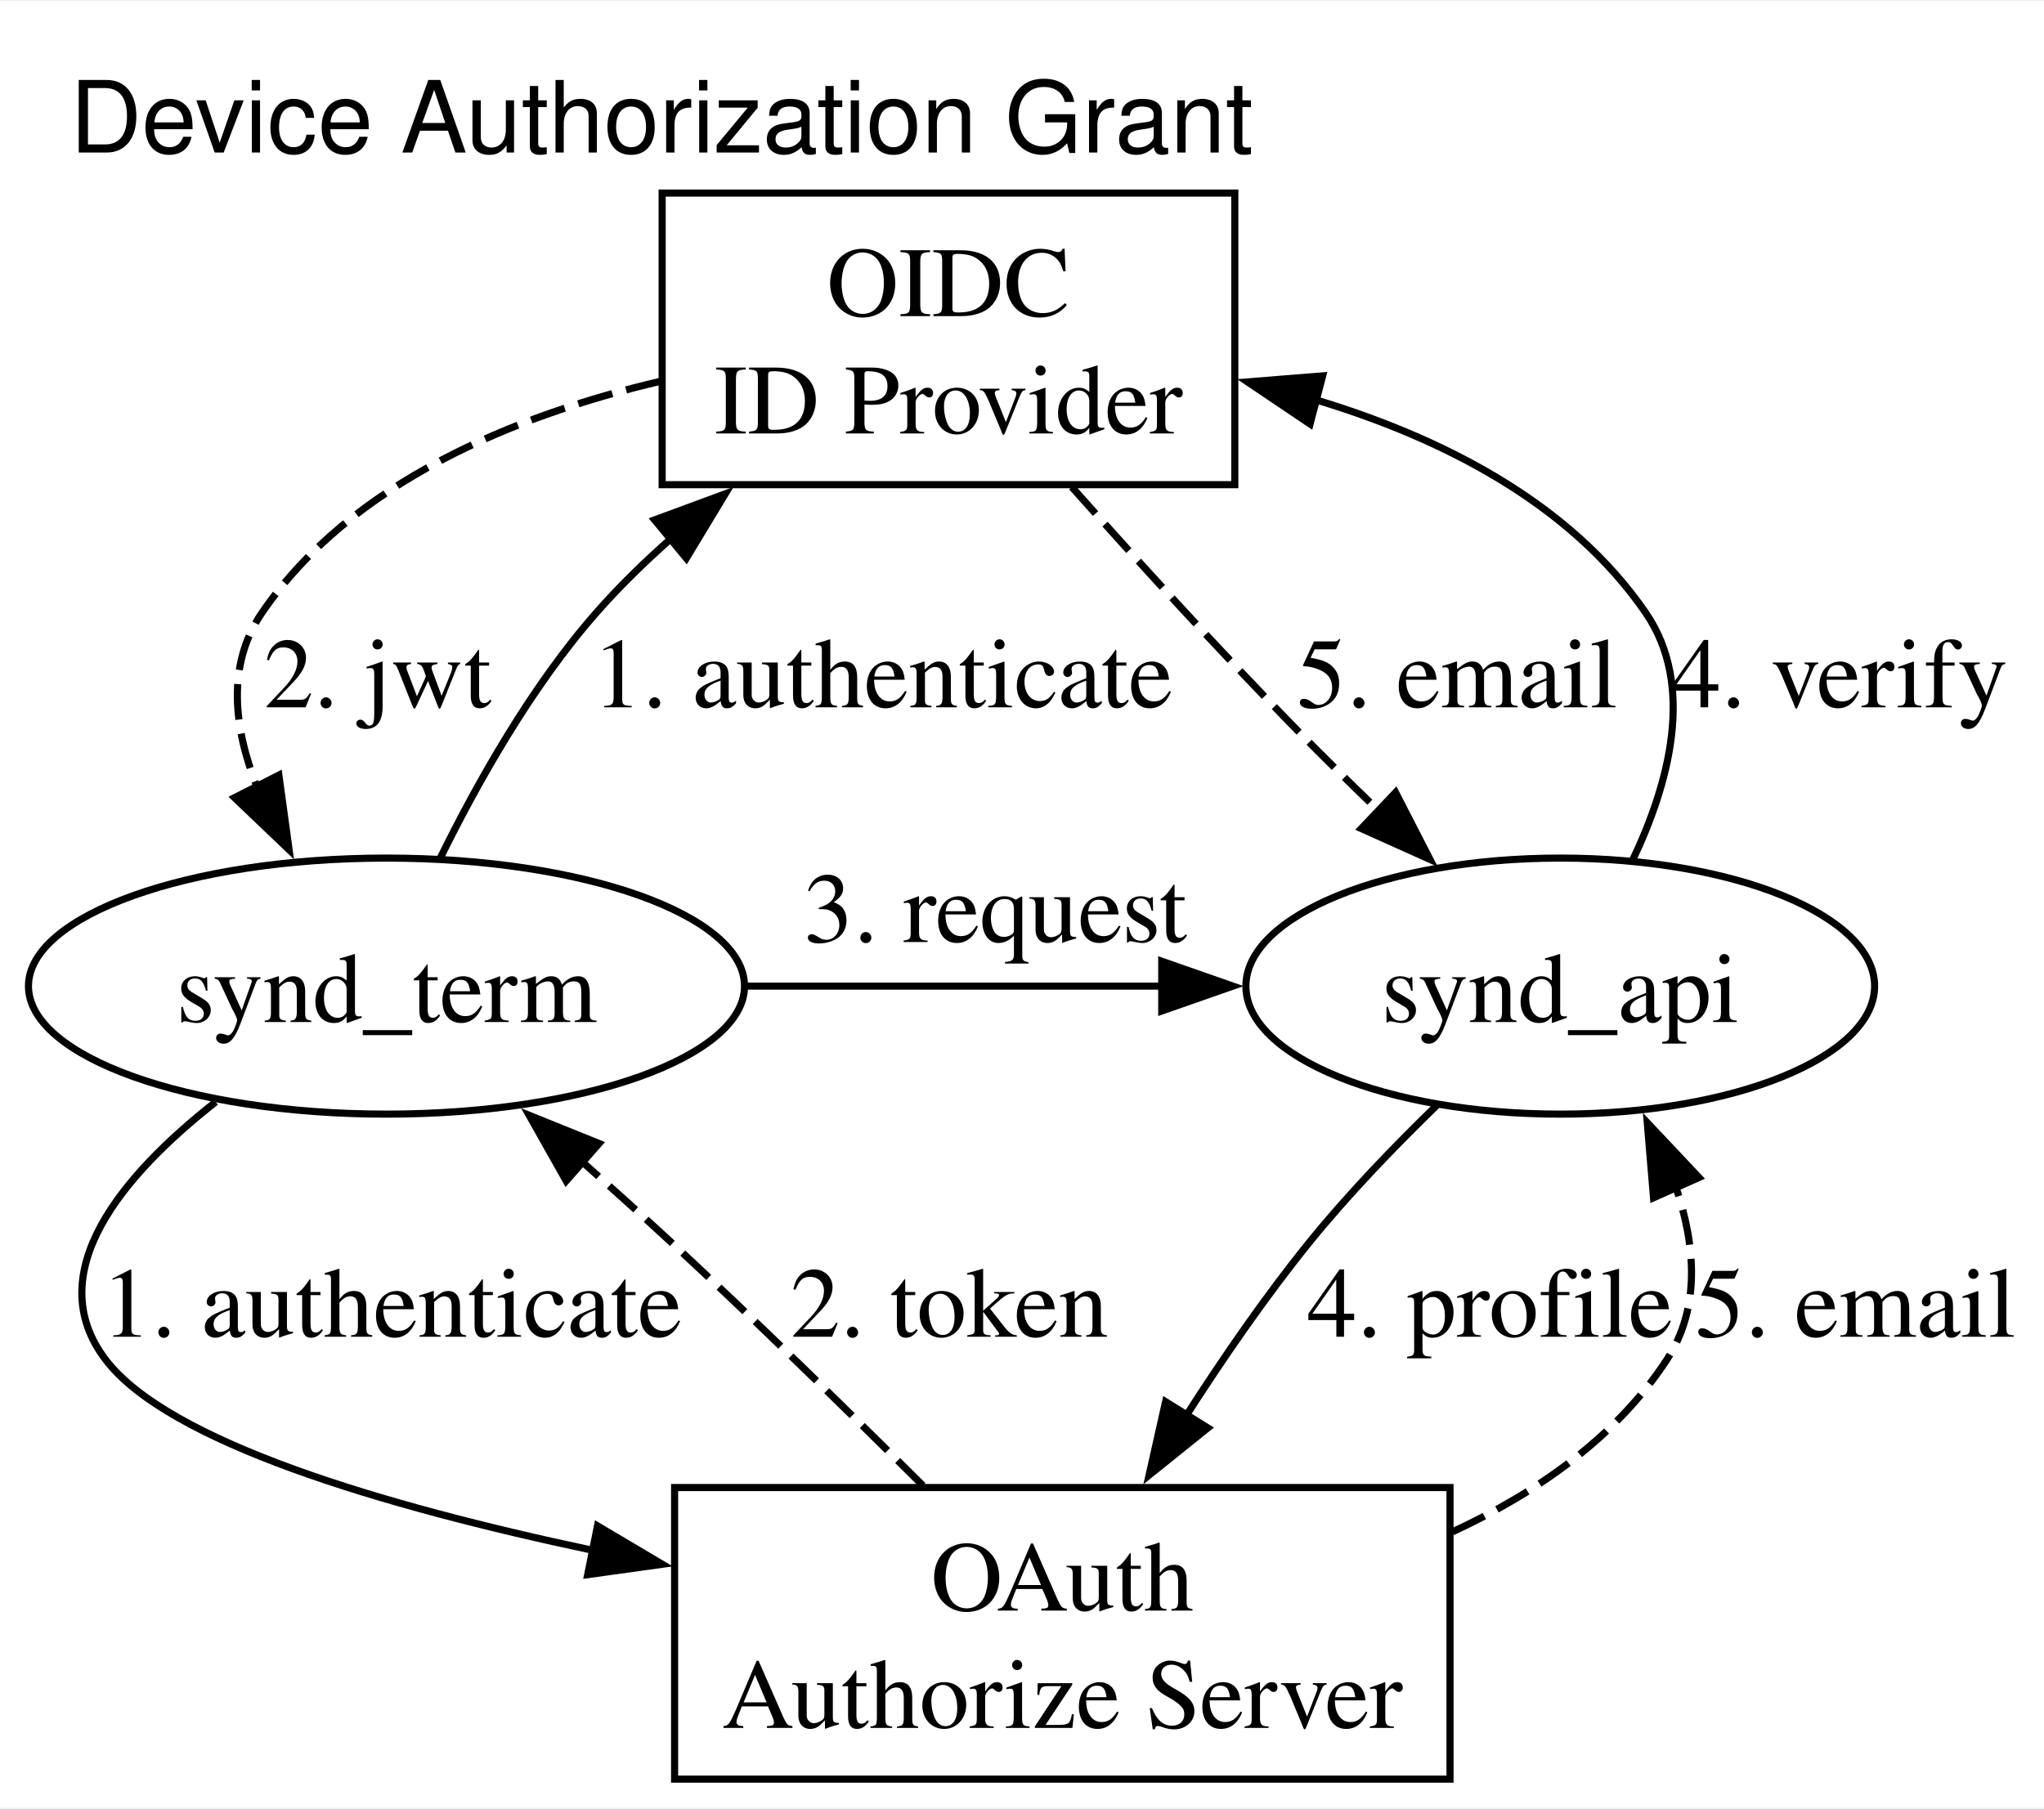
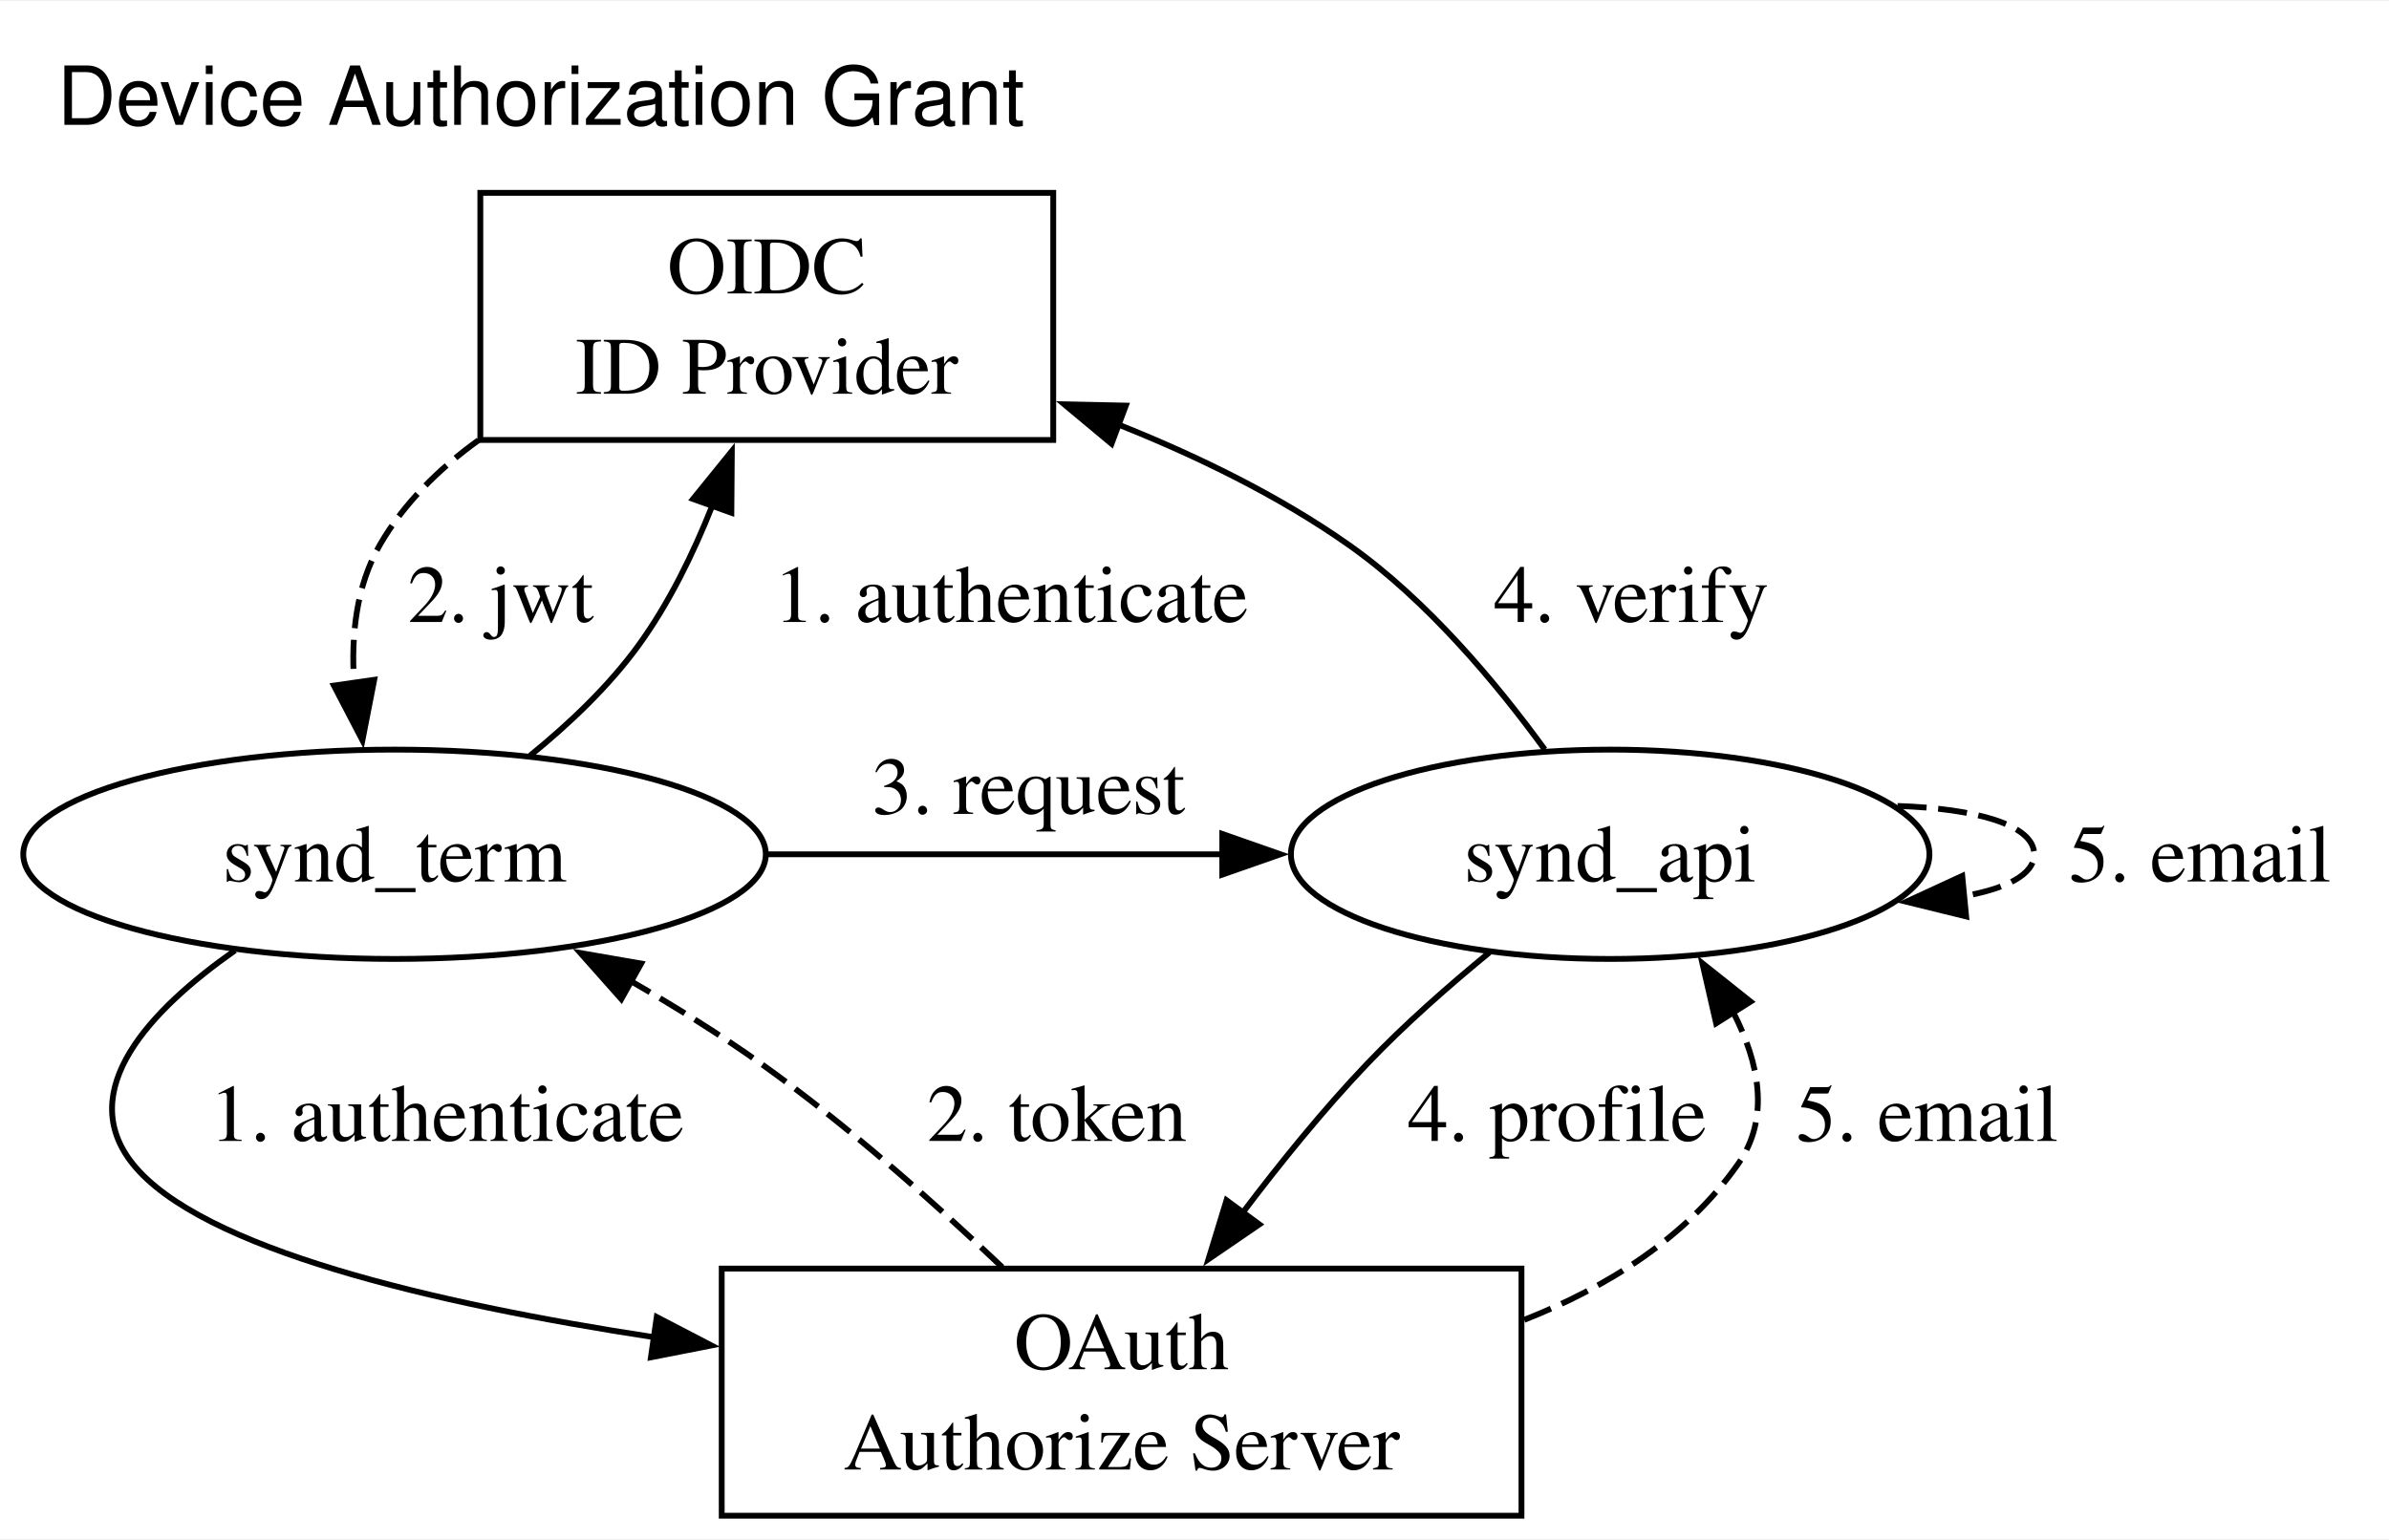
- <svg xmlns="http://www.w3.org/2000/svg" width="287pt" height="254pt" viewBox="0.00 0.00 287.33 254.00">
-   <g id="graph0" class="graph" transform="scale(1 1) rotate(0) translate(4 250)">
-     <polygon fill="white" stroke="none" points="-4,4 -4,-250 283.33,-250 283.33,4 -4,4" />
-     <text text-anchor="middle" x="89" y="-228.7" font-family="Helvetica,Arial,sans-serif" font-size="14.00">Device Authorization Grant</text>
+ <svg xmlns="http://www.w3.org/2000/svg" width="411pt" height="265pt" viewBox="0.00 0.00 410.73 264.50">
+   <g id="graph0" class="graph" transform="scale(1 1) rotate(0) translate(4 260.5)">
+     <polygon fill="white" stroke="none" points="-4,4 -4,-260.5 406.73,-260.5 406.73,4 -4,4" />
+     <text text-anchor="middle" x="89" y="-239.2" font-family="Helvetica,Arial,sans-serif" font-size="14.00">Device Authorization Grant</text>
    <g id="node1" class="node">
-       <ellipse fill="none" stroke="black" cx="50.33" cy="-111.5" rx="50.33" ry="18" />
-       <text text-anchor="middle" x="50.33" y="-106.45" font-family="Times,serif" font-size="14.00">synd_term</text>
+       <ellipse fill="none" stroke="black" cx="63.83" cy="-113.75" rx="63.83" ry="18" />
+       <text text-anchor="middle" x="63.83" y="-109.08" font-family="Times,serif" font-size="14.00">synd_term</text>
    </g>
    <g id="node2" class="node">
-       <ellipse fill="none" stroke="black" cx="215.33" cy="-111.5" rx="44.19" ry="18" />
-       <text text-anchor="middle" x="215.33" y="-106.45" font-family="Times,serif" font-size="14.00">synd_api</text>
+       <ellipse fill="none" stroke="black" cx="272.83" cy="-113.75" rx="54.89" ry="18" />
+       <text text-anchor="middle" x="272.83" y="-109.08" font-family="Times,serif" font-size="14.00">synd_api</text>
    </g>
    <g id="edge5" class="edge">
-       <path fill="none" stroke="black" d="M100.73,-111.5C119.25,-111.5 140.33,-111.5 159.32,-111.5" />
-       <polygon fill="black" stroke="black" points="159.31,-115 169.31,-111.5 159.31,-108 159.31,-115" />
-       <text text-anchor="middle" x="135.9" y="-117.7" font-family="Times,serif" font-size="14.00">3. request</text>
+       <path fill="none" stroke="black" d="M127.96,-113.75C152.83,-113.75 181.31,-113.75 206.39,-113.75" />
+       <polygon fill="black" stroke="black" points="206.14,-117.25 216.14,-113.75 206.14,-110.25 206.14,-117.25" />
+       <text text-anchor="middle" x="172.81" y="-120.7" font-family="Times,serif" font-size="14.00">3. request</text>
    </g>
    <g id="node3" class="node">
-       <polygon fill="none" stroke="black" points="169.58,-223 89.08,-223 89.08,-182 169.58,-182 169.58,-223" />
-       <text text-anchor="middle" x="129.33" y="-205.7" font-family="Times,serif" font-size="14.00">OIDC</text>
-       <text text-anchor="middle" x="129.33" y="-189.2" font-family="Times,serif" font-size="14.00">ID Provider</text>
+       <polygon fill="none" stroke="black" points="177.08,-227.5 78.58,-227.5 78.58,-185 177.08,-185 177.08,-227.5" />
+       <text text-anchor="middle" x="127.83" y="-210.2" font-family="Times,serif" font-size="14.00">OIDC</text>
+       <text text-anchor="middle" x="127.83" y="-192.95" font-family="Times,serif" font-size="14.00">ID Provider</text>
    </g>
    <g id="edge1" class="edge">
-       <path fill="none" stroke="black" d="M57.83,-129.38C63.05,-140.01 70.71,-153.63 79.83,-164 82.99,-167.6 86.55,-171.08 90.27,-174.37" />
-       <polygon fill="black" stroke="black" points="88.02,-177.05 97.96,-180.72 92.48,-171.65 88.02,-177.05" />
-       <text text-anchor="middle" x="120.08" y="-150.7" font-family="Times,serif" font-size="14.00">1. authenticate</text>
+       <path fill="none" stroke="black" d="M87.15,-130.73C93.85,-136.17 100.71,-142.68 105.83,-149.75 111.02,-156.91 115.19,-165.45 118.45,-173.67" />
+       <polygon fill="black" stroke="black" points="115.15,-174.85 121.82,-183.08 121.74,-172.48 115.15,-174.85" />
+       <text text-anchor="middle" x="169.83" y="-153.7" font-family="Times,serif" font-size="14.00">1. authenticate</text>
    </g>
    <g id="node4" class="node">
-       <polygon fill="none" stroke="black" points="199.83,-41 90.83,-41 90.83,0 199.83,0 199.83,-41" />
-       <text text-anchor="middle" x="145.33" y="-23.7" font-family="Times,serif" font-size="14.00">OAuth</text>
-       <text text-anchor="middle" x="145.33" y="-7.2" font-family="Times,serif" font-size="14.00">Authorize Server</text>
+       <polygon fill="none" stroke="black" points="257.58,-42.5 120.08,-42.5 120.08,0 257.58,0 257.58,-42.5" />
+       <text text-anchor="middle" x="188.83" y="-25.2" font-family="Times,serif" font-size="14.00">OAuth</text>
+       <text text-anchor="middle" x="188.83" y="-7.95" font-family="Times,serif" font-size="14.00">Authorize Server</text>
    </g>
    <g id="edge3" class="edge">
-       <path fill="none" stroke="black" d="M26.32,-95.21C13.29,-84.98 1.56,-71.2 10.83,-59 19.63,-47.4 49.8,-38.43 79.34,-32.17" />
-       <polygon fill="black" stroke="black" points="79.99,-35.61 89.1,-30.21 78.61,-28.75 79.99,-35.61" />
-       <text text-anchor="middle" x="51.08" y="-62.2" font-family="Times,serif" font-size="14.00">1. authenticate</text>
+       <path fill="none" stroke="black" d="M36.41,-97.22C21.8,-86.96 8.74,-73.12 18.83,-60.5 30.49,-45.93 70.37,-36.52 108.57,-30.68" />
+       <polygon fill="black" stroke="black" points="108.91,-34.17 118.31,-29.28 107.91,-27.24 108.91,-34.17" />
+       <text text-anchor="middle" x="72.83" y="-64.45" font-family="Times,serif" font-size="14.00">1. authenticate</text>
+     </g>
+     <g id="edge7" class="edge">
+       <path fill="none" stroke="black" stroke-dasharray="5,2" d="M322.23,-122.06C335.58,-121.62 345.73,-118.85 345.73,-113.75 345.73,-110.24 340.93,-107.84 333.59,-106.54" />
+       <polygon fill="black" stroke="black" points="334.03,-103.06 323.74,-105.59 333.36,-110.03 334.03,-103.06" />
+       <text text-anchor="middle" x="374.23" y="-109.08" font-family="Times,serif" font-size="14.00">5. email</text>
    </g>
    <g id="edge6" class="edge">
-       <path fill="none" stroke="black" d="M225.43,-129.06C230.58,-139.82 234.41,-153.71 227.33,-164 216.64,-179.54 198.57,-188.64 180.84,-193.97" />
-       <polygon fill="black" stroke="black" points="180.16,-190.53 171.37,-196.45 181.93,-197.3 180.16,-190.53" />
-       <text text-anchor="middle" x="254.58" y="-150.7" font-family="Times,serif" font-size="14.00">4. verify</text>
+       <path fill="none" stroke="black" d="M261.58,-131.77C253.37,-143.06 241.35,-157.5 227.83,-167 215.84,-175.43 201.74,-182.3 187.97,-187.77" />
+       <polygon fill="black" stroke="black" points="187.1,-184.35 178.96,-191.14 189.56,-190.91 187.1,-184.35" />
+       <text text-anchor="middle" x="276.46" y="-153.7" font-family="Times,serif" font-size="14.00">4. verify</text>
    </g>
    <g id="edge8" class="edge">
-       <path fill="none" stroke="black" d="M198.06,-94.82C192.07,-89.01 185.5,-82.2 180.08,-75.5 173.94,-67.92 167.95,-59.22 162.71,-51.05" />
-       <polygon fill="black" stroke="black" points="165.79,-49.38 157.53,-42.74 159.85,-53.07 165.79,-49.38" />
-       <text text-anchor="middle" x="205.45" y="-62.2" font-family="Times,serif" font-size="14.00">4. profile</text>
+       <path fill="none" stroke="black" d="M252.07,-96.87C245.1,-91.16 237.48,-84.46 231.08,-77.75 223.53,-69.84 216.05,-60.6 209.53,-51.95" />
+       <polygon fill="black" stroke="black" points="212.51,-50.1 203.77,-44.12 206.87,-54.25 212.51,-50.1" />
+       <text text-anchor="middle" x="263.71" y="-64.45" font-family="Times,serif" font-size="14.00">4. profile</text>
    </g>
    <g id="edge2" class="edge">
-       <path fill="none" stroke="black" stroke-dasharray="5,2" d="M88.86,-196.54C68.45,-191.77 45.41,-182.39 32.83,-164 27.8,-156.66 28.85,-147.74 32.17,-139.41" />
-       <polygon fill="black" stroke="black" points="35.2,-141.17 36.64,-130.67 28.97,-137.99 35.2,-141.17" />
-       <text text-anchor="middle" x="49.08" y="-150.7" font-family="Times,serif" font-size="14.00">2. jwt</text>
-     </g>
-     <g id="edge7" class="edge">
-       <path fill="none" stroke="black" stroke-dasharray="5,2" d="M146.67,-181.67C155.89,-171.31 167.52,-158.53 178.33,-147.5 181.98,-143.78 185.91,-139.91 189.8,-136.16" />
-       <polygon fill="black" stroke="black" points="192.18,-138.73 197.02,-129.31 187.36,-133.65 192.18,-138.73" />
-       <text text-anchor="middle" x="200.83" y="-150.7" font-family="Times,serif" font-size="14.00">5. email</text>
+       <path fill="none" stroke="black" stroke-dasharray="5,2" d="M78.27,-184.96C71.5,-180.08 65.47,-174.15 61.33,-167 57.24,-159.92 56.34,-151.36 56.88,-143.23" />
+       <polygon fill="black" stroke="black" points="60.34,-143.76 58.31,-133.36 53.41,-142.76 60.34,-143.76" />
+       <text text-anchor="middle" x="82.08" y="-153.7" font-family="Times,serif" font-size="14.00">2. jwt</text>
    </g>
    <g id="edge4" class="edge">
-       <path fill="none" stroke="black" stroke-dasharray="5,2" d="M125.74,-41.27C115.35,-51.62 102.3,-64.4 90.33,-75.5 86.31,-79.22 82,-83.1 77.76,-86.87" />
-       <polygon fill="black" stroke="black" points="75.59,-84.11 70.38,-93.34 80.21,-89.37 75.59,-84.11" />
-       <text text-anchor="middle" x="129.45" y="-62.2" font-family="Times,serif" font-size="14.00">2. token</text>
+       <path fill="none" stroke="black" stroke-dasharray="5,2" d="M168.3,-42.75C156.67,-53.8 141.55,-67.28 126.83,-77.75 119.82,-82.74 112.02,-87.58 104.37,-91.99" />
+       <polygon fill="black" stroke="black" points="102.82,-88.85 95.79,-96.77 106.23,-94.96 102.82,-88.85" />
+       <text text-anchor="middle" x="177.71" y="-64.45" font-family="Times,serif" font-size="14.00">2. token</text>
    </g>
    <g id="edge9" class="edge">
-       <path fill="none" stroke="black" stroke-dasharray="5,2" d="M200.18,-34.77C212.06,-40.28 223.19,-48.06 230.33,-59 235.07,-66.27 234.37,-75.07 231.56,-83.32" />
-       <polygon fill="black" stroke="black" points="228.44,-81.74 227.56,-92.3 234.83,-84.59 228.44,-81.74" />
-       <text text-anchor="middle" x="256.83" y="-62.2" font-family="Times,serif" font-size="14.00">5. email</text>
+       <path fill="none" stroke="black" stroke-dasharray="5,2" d="M258.04,-33.68C272.46,-39.37 285.95,-47.85 294.83,-60.5 300.36,-68.37 298.46,-77.85 294,-86.56" />
+       <polygon fill="black" stroke="black" points="291.05,-84.68 288.68,-95.01 296.97,-88.41 291.05,-84.68" />
+       <text text-anchor="middle" x="327.33" y="-64.45" font-family="Times,serif" font-size="14.00">5. email</text>
    </g>
  </g>
</svg>
